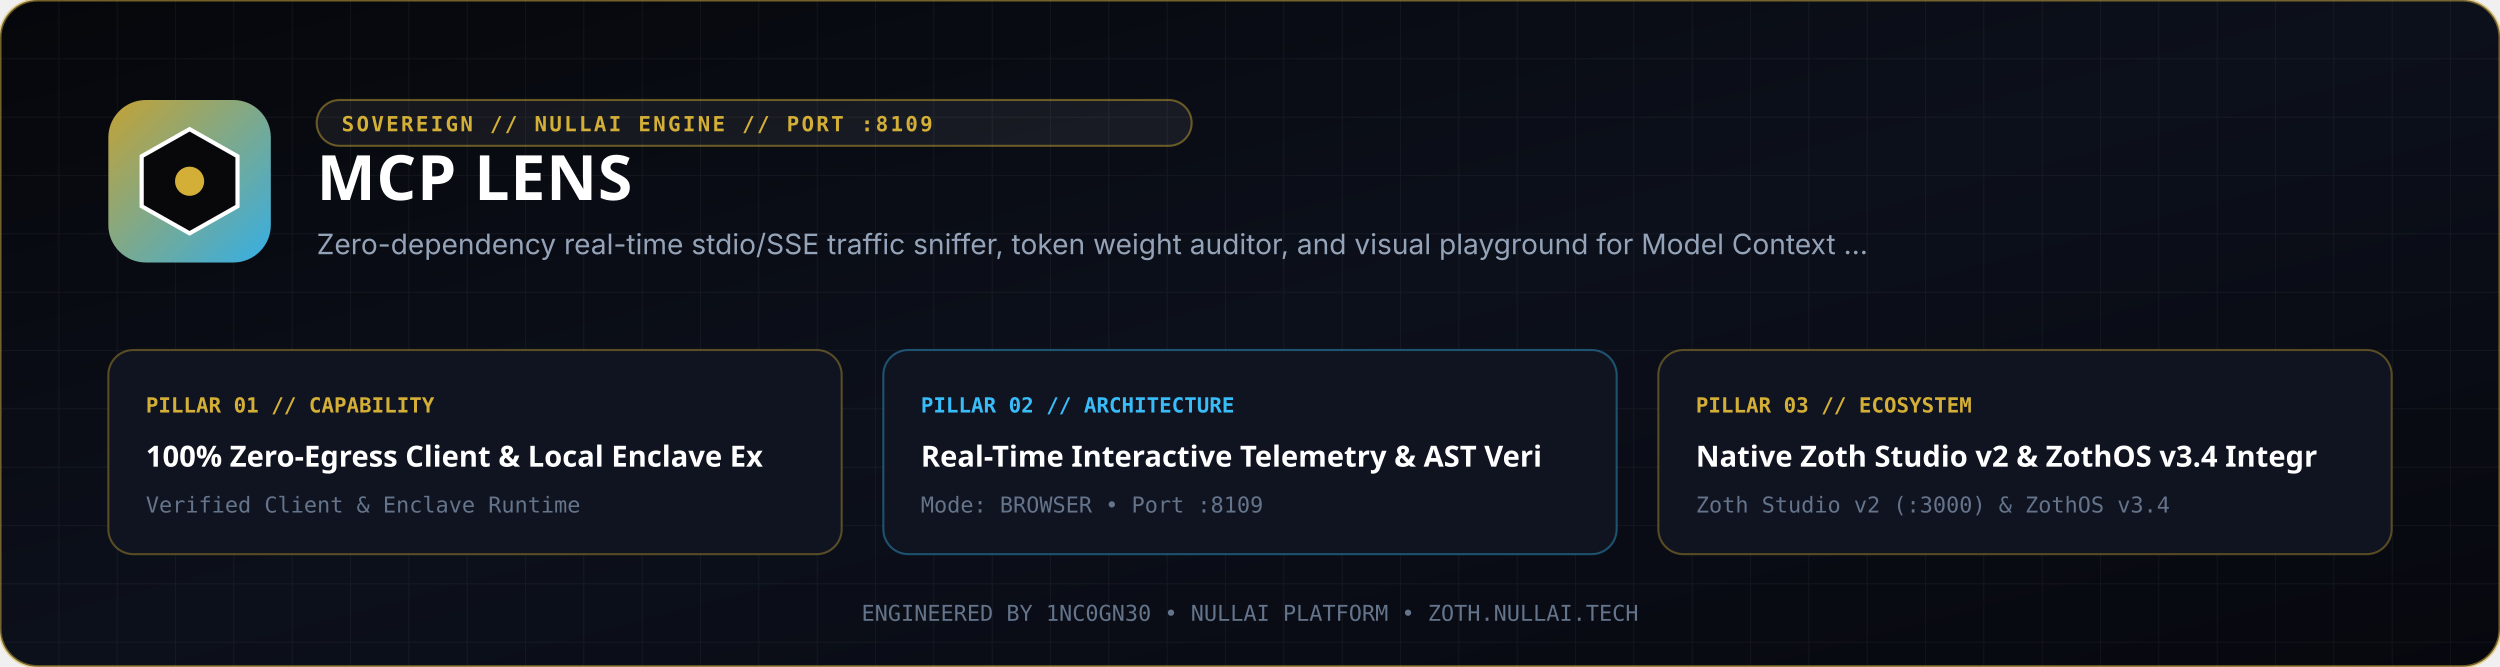
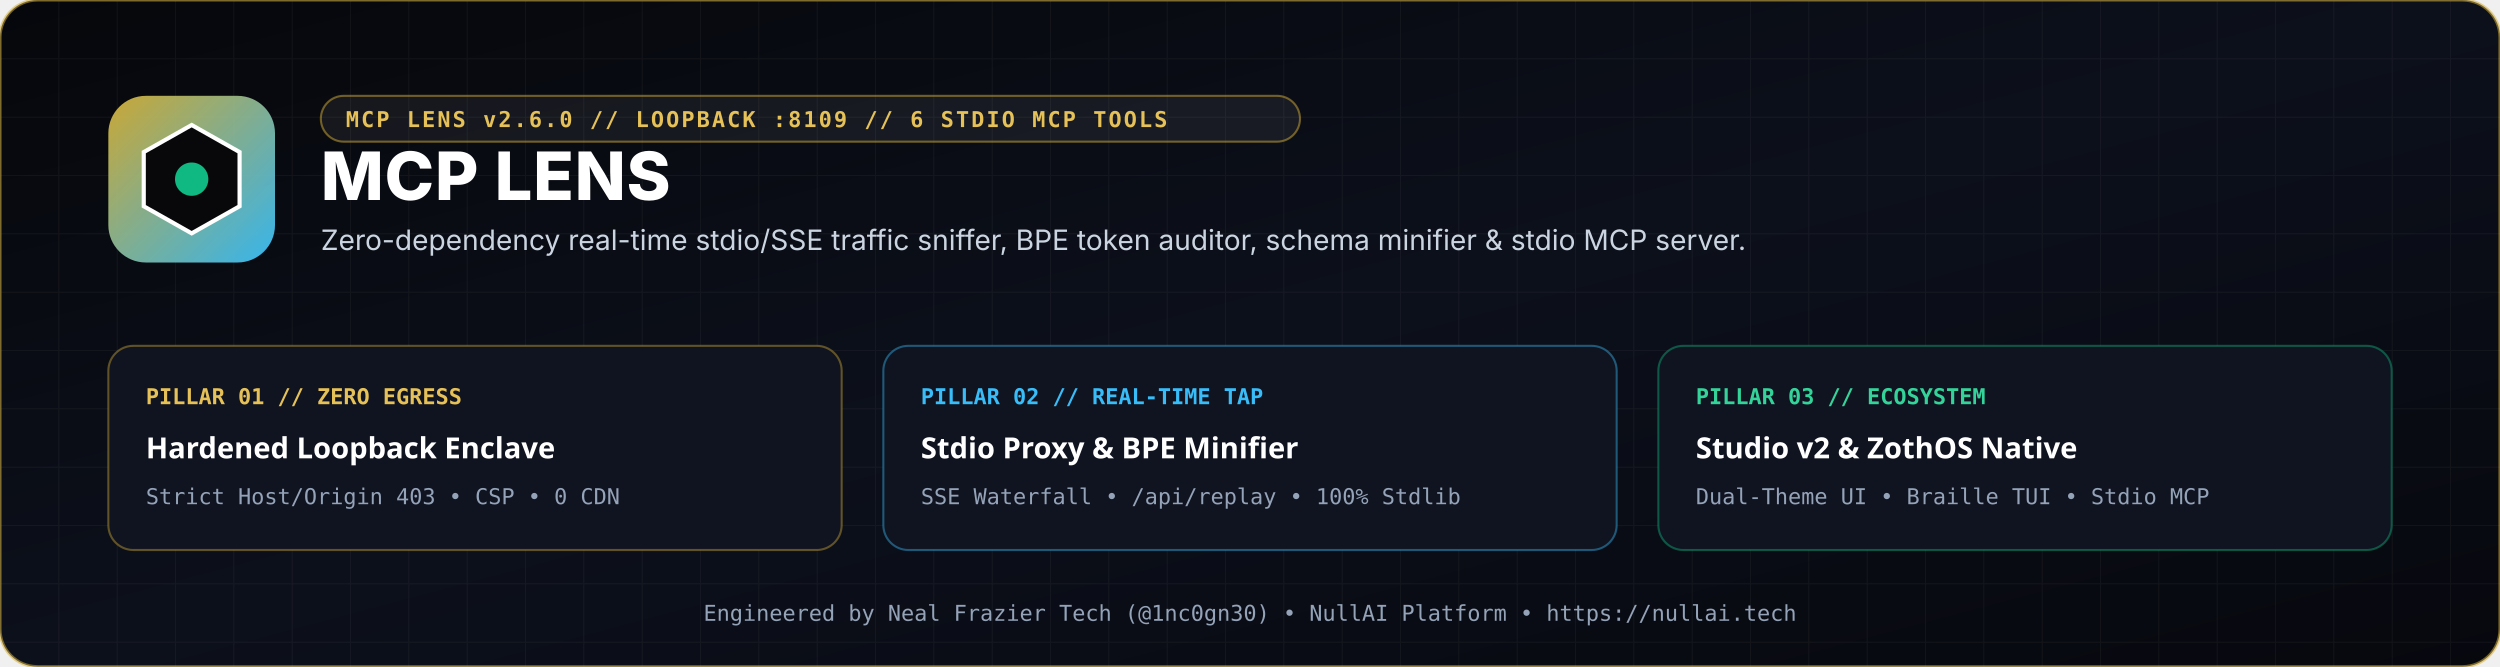
- <svg xmlns="http://www.w3.org/2000/svg" viewBox="0 0 1200 320" width="100%" height="100%">
+ <svg xmlns="http://www.w3.org/2000/svg" viewBox="0 0 1200 320" width="100%" height="100%" role="img" aria-label="MCP Lens v2.6.0 Hero Banner">
  <defs>
    <linearGradient id="bg" x1="0%" y1="0%" x2="100%" y2="100%">
      <stop offset="0%" stop-color="#06070B" />
      <stop offset="50%" stop-color="#0C101B" />
      <stop offset="100%" stop-color="#07080E" />
    </linearGradient>
    <linearGradient id="accent" x1="0%" y1="0%" x2="100%" y2="100%">
      <stop offset="0%" stop-color="#D4AF37" />
      <stop offset="100%" stop-color="#38BDF8" />
    </linearGradient>
    <pattern id="grid" width="28" height="28" patternUnits="userSpaceOnUse">
      <path d="M 28 0 L 0 0 0 28" fill="none" stroke="rgba(255,255,255,0.04)" stroke-width="1" />
    </pattern>
  </defs>
-   <rect width="1200" height="320" rx="18" fill="url(#bg)" stroke="#D4AF37" stroke-opacity="0.5" stroke-width="1.5" />
+   <rect width="1200" height="320" rx="18" fill="url(#bg)" stroke="#D4AF37" stroke-opacity="0.55" stroke-width="1.5" />
  <rect width="1200" height="320" rx="18" fill="url(#grid)" />
-   <g transform="translate(52, 48)">
-     <rect width="78" height="78" rx="18" fill="url(#accent)" opacity="0.92" />
-     <polygon points="39,14 62,27 62,51 39,64 16,51 16,27" fill="#08080B" stroke="#FFFFFF" stroke-width="2" />
-     <circle cx="39" cy="39" r="7" fill="#D4AF37" />
+   <g transform="translate(52, 46)">
+     <rect width="80" height="80" rx="18" fill="url(#accent)" opacity="0.95" />
+     <polygon points="40,14 63,27 63,53 40,66 17,53 17,27" fill="#08080B" stroke="#FFFFFF" stroke-width="2" />
+     <circle cx="40" cy="40" r="8" fill="#10B981" />
  </g>
-   <g transform="translate(152, 62)">
-     <rect x="0" y="-14" width="420" height="22" rx="11" fill="rgba(255,255,255,0.06)" stroke="#D4AF37" stroke-opacity="0.45" />
-     <text x="12" y="1" fill="#D4AF37" font-family="JetBrains Mono, monospace" font-size="10" font-weight="700" letter-spacing="1.1">SOVEREIGN // NULLAI ENGINE // PORT :8109</text>
-     <text x="0" y="34" fill="#FFFFFF" font-family="Syne, Space Grotesk, sans-serif" font-size="30" font-weight="800" letter-spacing="0.4">MCP LENS</text>
-     <text x="0" y="60" fill="#94A3B8" font-family="Inter, sans-serif" font-size="13.5">Zero-dependency real-time stdio/SSE traffic sniffer, token weight auditor, and visual playground for Model Context ...</text>
+   <g transform="translate(154, 60)">
+     <rect x="0" y="-14" width="470" height="22" rx="11" fill="rgba(255,255,255,0.06)" stroke="#D4AF37" stroke-opacity="0.5" />
+     <text x="12" y="1" fill="#E5C158" font-family="ui-monospace, monospace" font-size="10.5" font-weight="700" letter-spacing="1.0">MCP LENS v2.6.0 // LOOPBACK :8109 // 6 STDIO MCP TOOLS</text>
+     <text x="0" y="36" fill="#FFFFFF" font-family="system-ui, -apple-system, sans-serif" font-size="32" font-weight="800" letter-spacing="0.4">MCP LENS</text>
+     <text x="0" y="60" fill="#CBD5E1" font-family="system-ui, -apple-system, sans-serif" font-size="13.5">Zero-dependency real-time stdio/SSE traffic sniffer, BPE token auditor, schema minifier &amp; stdio MCP server.</text>
  </g>
-   <g transform="translate(52, 168)">
-     <rect x="0" y="0" width="352" height="98" rx="12" fill="#101320" stroke="#D4AF37" stroke-opacity="0.38" />
-     <text x="18" y="30" fill="#D4AF37" font-family="JetBrains Mono, monospace" font-size="10" font-weight="700">PILLAR 01 // CAPABILITY</text>
-     <text x="18" y="56" fill="#FFFFFF" font-family="Space Grotesk, sans-serif" font-size="14" font-weight="700">100% Zero-Egress Client &amp; Local Enclave Ex</text>
-     <text x="18" y="78" fill="#64748B" font-family="JetBrains Mono, monospace" font-size="10.5">Verified Client &amp; Enclave Runtime</text>
-     <rect x="372" y="0" width="352" height="98" rx="12" fill="#101320" stroke="#38BDF8" stroke-opacity="0.38" />
-     <text x="390" y="30" fill="#38BDF8" font-family="JetBrains Mono, monospace" font-size="10" font-weight="700">PILLAR 02 // ARCHITECTURE</text>
-     <text x="390" y="56" fill="#FFFFFF" font-family="Space Grotesk, sans-serif" font-size="14" font-weight="700">Real-Time Interactive Telemetry &amp; AST Veri</text>
-     <text x="390" y="78" fill="#64748B" font-family="JetBrains Mono, monospace" font-size="10.5">Mode: BROWSER • Port :8109</text>
-     <rect x="744" y="0" width="352" height="98" rx="12" fill="#101320" stroke="#D4AF37" stroke-opacity="0.38" />
-     <text x="762" y="30" fill="#D4AF37" font-family="JetBrains Mono, monospace" font-size="10" font-weight="700">PILLAR 03 // ECOSYSTEM</text>
-     <text x="762" y="56" fill="#FFFFFF" font-family="Space Grotesk, sans-serif" font-size="14" font-weight="700">Native Zoth Studio v2 &amp; ZothOS v3.4 Integr</text>
-     <text x="762" y="78" fill="#64748B" font-family="JetBrains Mono, monospace" font-size="10.5">Zoth Studio v2 (:3000) &amp; ZothOS v3.4</text>
+   <g transform="translate(52, 166)">
+     <rect x="0" y="0" width="352" height="98" rx="12" fill="#101320" stroke="#D4AF37" stroke-opacity="0.42" />
+     <text x="18" y="28" fill="#E5C158" font-family="ui-monospace, monospace" font-size="10.5" font-weight="700">PILLAR 01 // ZERO EGRESS</text>
+     <text x="18" y="54" fill="#FFFFFF" font-family="system-ui, sans-serif" font-size="14" font-weight="700">Hardened Loopback Enclave</text>
+     <text x="18" y="76" fill="#94A3B8" font-family="ui-monospace, monospace" font-size="10.5">Strict Host/Origin 403 • CSP • 0 CDN</text>
+     <rect x="372" y="0" width="352" height="98" rx="12" fill="#101320" stroke="#38BDF8" stroke-opacity="0.42" />
+     <text x="390" y="28" fill="#38BDF8" font-family="ui-monospace, monospace" font-size="10.5" font-weight="700">PILLAR 02 // REAL-TIME TAP</text>
+     <text x="390" y="54" fill="#FFFFFF" font-family="system-ui, sans-serif" font-size="14" font-weight="700">Stdio Proxy &amp; BPE Minifier</text>
+     <text x="390" y="76" fill="#94A3B8" font-family="ui-monospace, monospace" font-size="10.5">SSE Waterfall • /api/replay • 100% Stdlib</text>
+     <rect x="744" y="0" width="352" height="98" rx="12" fill="#101320" stroke="#10B981" stroke-opacity="0.42" />
+     <text x="762" y="28" fill="#34D399" font-family="ui-monospace, monospace" font-size="10.5" font-weight="700">PILLAR 03 // ECOSYSTEM</text>
+     <text x="762" y="54" fill="#FFFFFF" font-family="system-ui, sans-serif" font-size="14" font-weight="700">Studio v2 &amp; ZothOS Native</text>
+     <text x="762" y="76" fill="#94A3B8" font-family="ui-monospace, monospace" font-size="10.5">Dual-Theme UI • Braille TUI • Stdio MCP</text>
  </g>
-   <text x="600" y="298" text-anchor="middle" fill="#64748B" font-family="JetBrains Mono, monospace" font-size="10.5">
-     ENGINEERED BY 1NC0GN30  •  NULLAI PLATFORM  •  ZOTH.NULLAI.TECH
+   <text x="600" y="298" text-anchor="middle" fill="#94A3B8" font-family="ui-monospace, monospace" font-size="10.5">
+     Engineered by Neal Frazier Tech (@1nc0gn30) • NullAI Platform • https://nullai.tech
  </text>
</svg>
